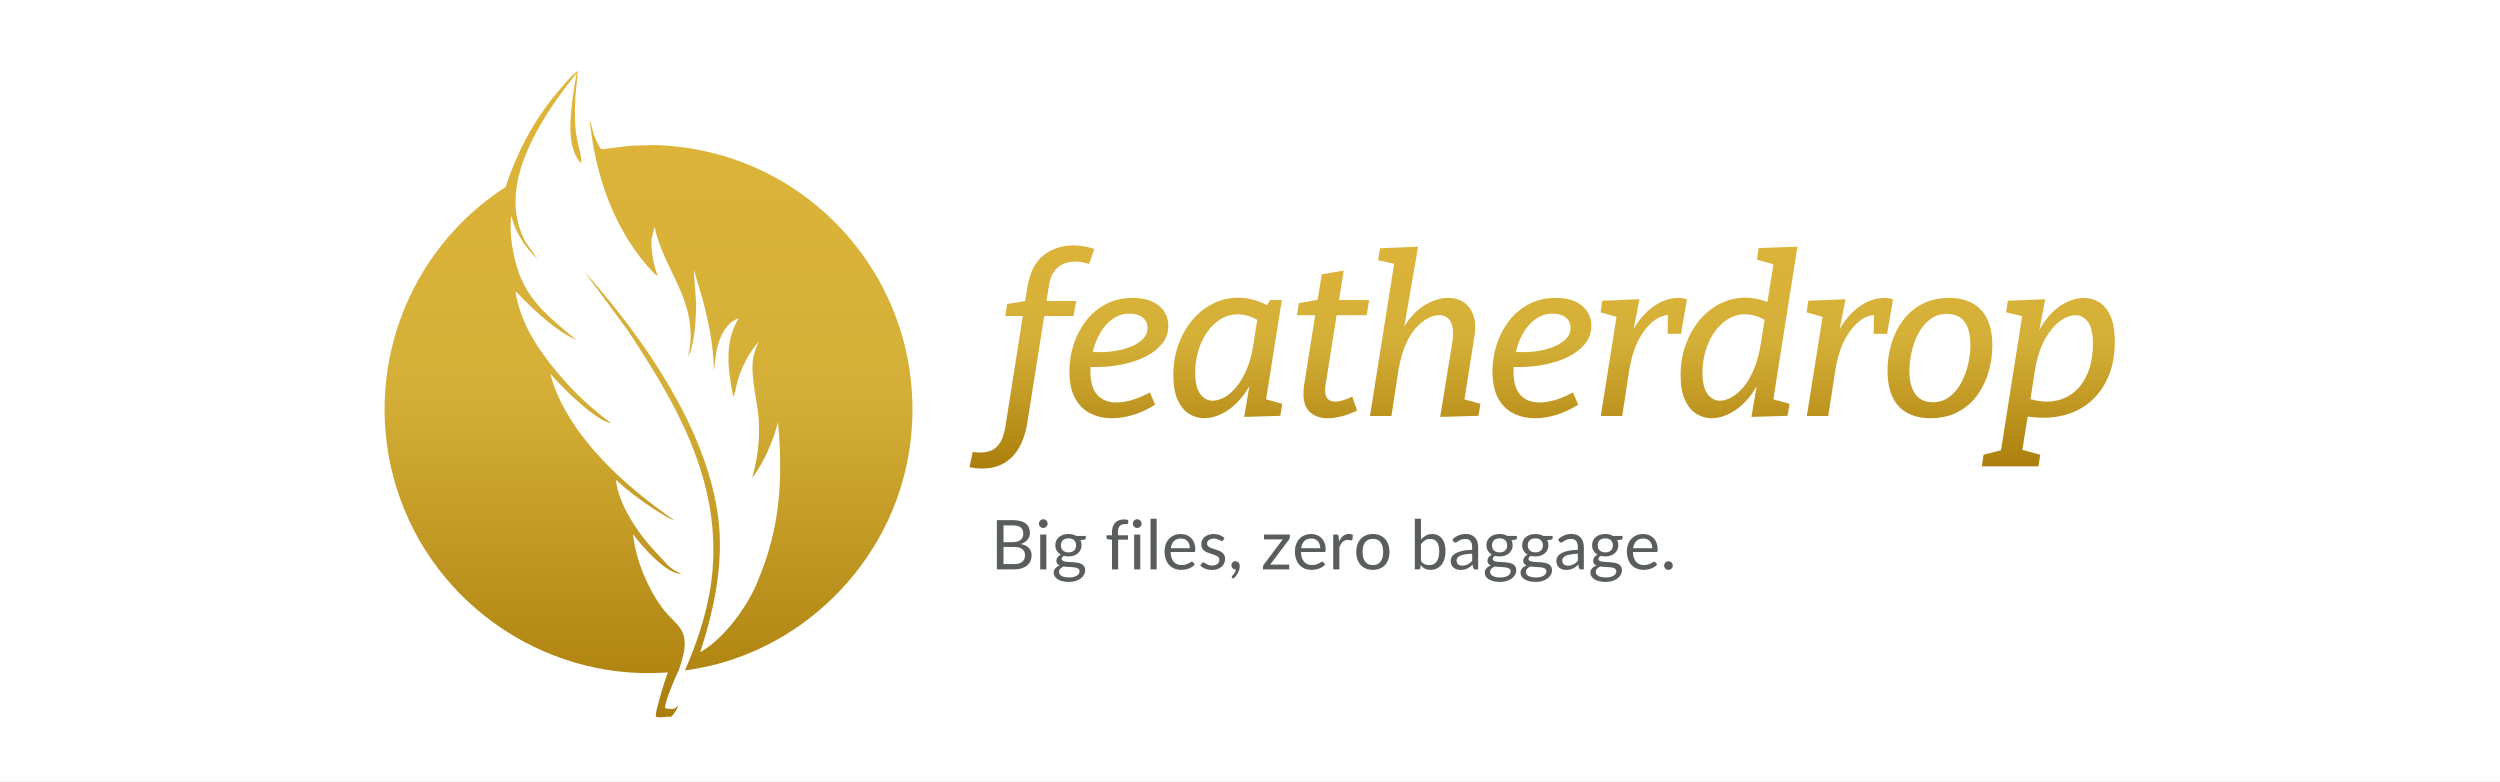
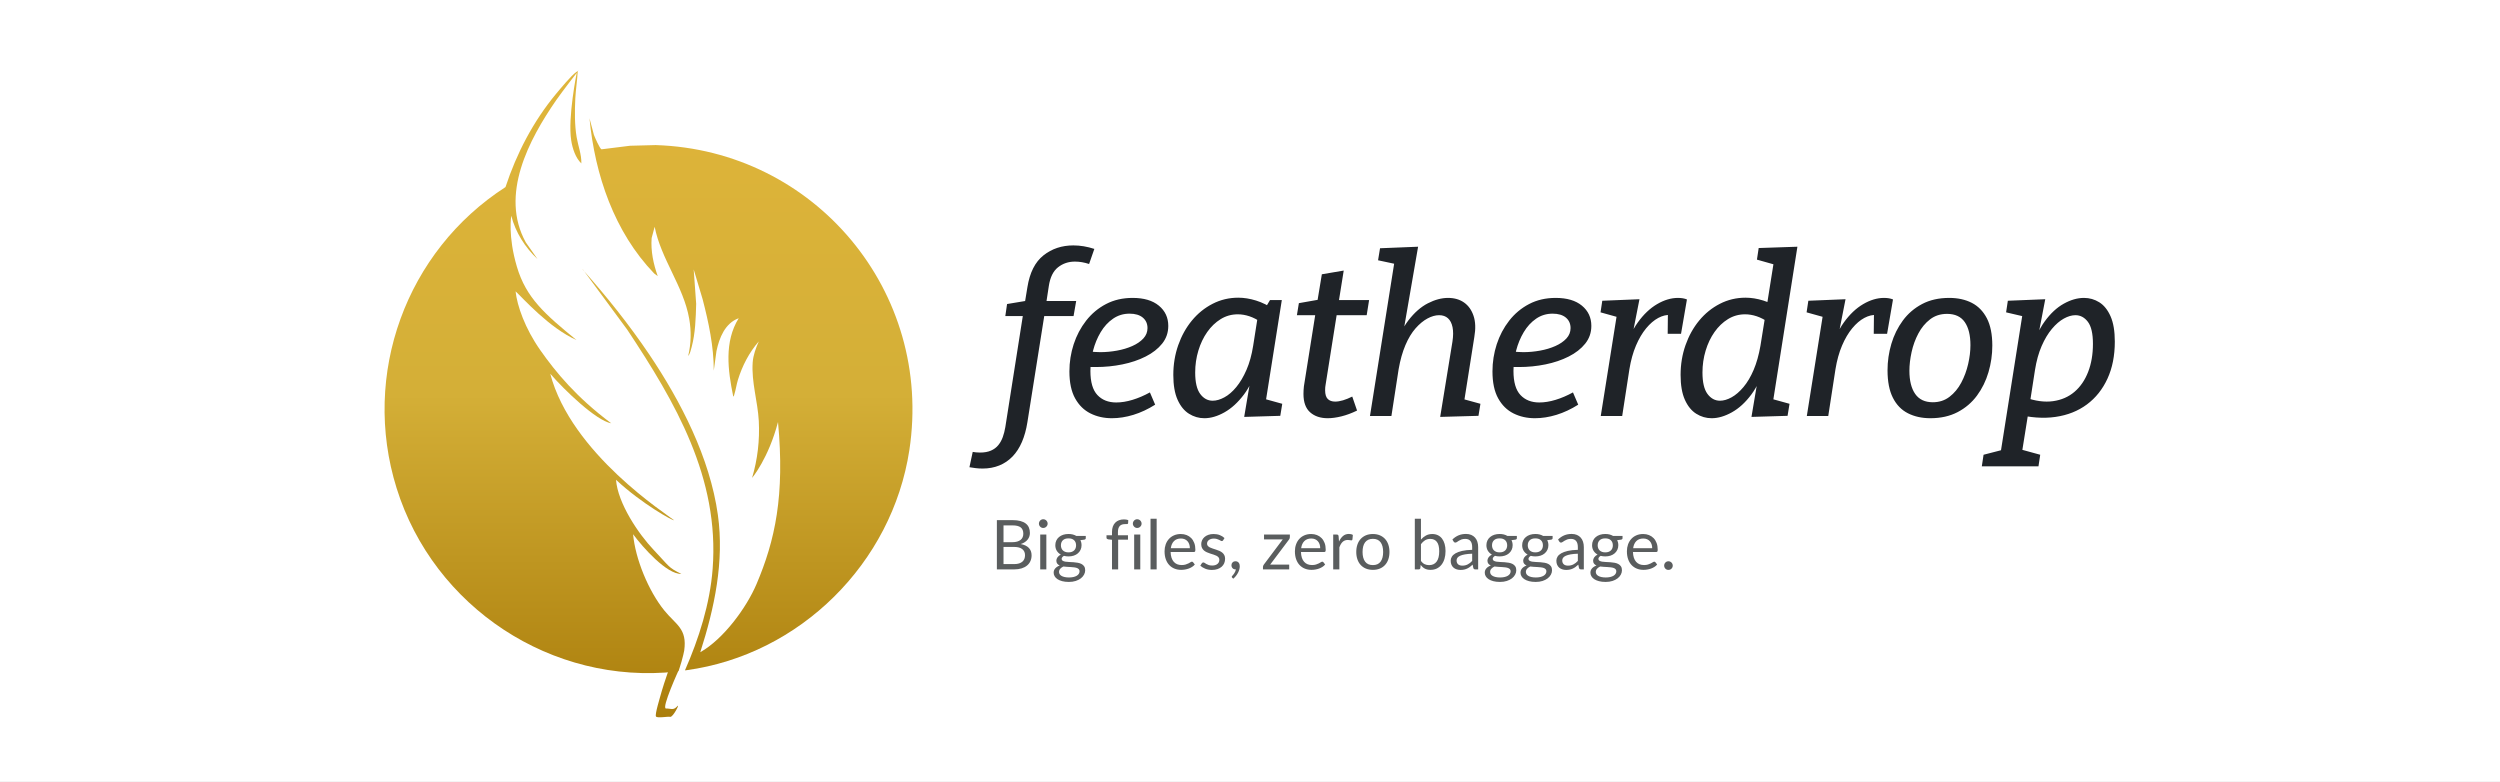
<svg xmlns="http://www.w3.org/2000/svg" viewBox="0 0 1600 500" width="1600" height="500" role="img" aria-label="featherdrop">
  <defs>
    <linearGradient id="fd-gold-name" x1="0" y1="135.36" x2="0" y2="303.37" gradientUnits="userSpaceOnUse">
      <stop offset="0" stop-color="#E0B53A" />
      <stop offset="0.5" stop-color="#D4AF37" />
      <stop offset="1" stop-color="#A97C0A" />
    </linearGradient>
  </defs>
  <rect width="1600" height="500" fill="#ffffff" />
  <g transform="translate(199.98,37.38) scale(0.43)">
    <defs>
      <linearGradient id="fd-gold" x1="500" y1="0" x2="500" y2="1000" gradientUnits="userSpaceOnUse">
        <stop offset="0" stop-color="#E0B53A" />
        <stop offset="0.5" stop-color="#D4AF37" />
        <stop offset="1" stop-color="#A97C0A" />
      </linearGradient>
    </defs>
    <g fill="url(#fd-gold)">
      <path d="M402.1,314.2c35.5,39.8,69.2,82,99.1,126.3,47.3,70.3,90.3,153.9,102.2,238.9,9.7,69.4-5.1,138.7-26.2,204.4,34.7-19.6,68.9-66.4,83.8-101.6,27.4-64.5,42.2-131.3,31.9-241-14.3,54.5-38.6,83.2-38.6,83.2,8.2-27.5,11.5-56,10-84.8-1.6-29.2-11.1-57.7-9.1-87.1.8-11,4.7-21.3,9.1-31.3-14.3,16.4-24.7,36.5-31.1,57.4-2.1,6.9-3.1,14.4-5.2,21.1s0,2.8-1.8,3.1c-7.9-38.6-13.6-80.9,8.2-116.1-20.3,7.3-29,29.3-33.1,48.9l-4,29.1c0-36.1-7.6-71.6-16.6-106.3l-13.3-44.3,3.7,51.2c-.6,21.5-1.2,43.3-6.7,64.2-1.1,4.1-2.5,10.4-5.2,13.4,4.4-18.4,4.8-36.9,1.5-55.5-8.4-48.2-42-88.8-51.4-136.8l-4.5,16.8c-1.4,19.5,2.6,38.4,9.1,56.7l-5.4-4.1c-59.3-61.7-88.1-146.6-96.2-230.9l6.6,24.7c1.2,3.4,8.7,20.6,11.3,21.5l42.5-5.3,38.1-1c236.9,7.5,413.4,218.3,377.6,453.9-25.6,168.5-162.8,304.6-331.8,327.7l-2.2.2c20.8-47.3,37.2-99,41.2-150.9,10.4-135.8-55.4-248-127.2-356.3l-66-89.5Z" />
      <path d="M545.9,908.6s-27.2,59.2-19.7,59c7.5-.2,10.6,3.5,17-3.6,4.1-4.2-6.7,16.8-10.7,16s-19.2,2.3-21.2-.5,5.6-27,8.5-37.6c2.9-10.6,14.4-43.2,14.4-43.2l11.7,10Z" />
      <path d="M400.2,156.3c-8.7-8.2-13.3-22.5-15.1-34.3-5.3-33.9,8.2-100.5,8.2-100.5,0,0-20.8,26.7-30.5,40.6-40.8,59-84.3,141.1-45.3,211.7l17.4,24.8c-18.5-17.3-32.7-39.7-39-64.4,0,0-5.3,29.8,8.4,76s41.6,70.5,88.7,109c-40.9-18.2-79.7-62.4-90.7-72.5,2.3,21.3,13.9,55,36.9,87.7,23,32.7,53.5,69.9,105.5,108.7-22.3-3.8-69.5-49.2-90.8-73.8,31.3,119.2,174.6,209.9,184.2,218-1,1.5-47.7-24.2-86.3-60.1,2.6,34.8,33.4,80.6,56.3,104.6s21,25.9,40.9,35.4c-21.5,1-57.4-39.5-71.8-59,3.3,36.6,22.8,84.2,46.4,113.4,17.4,21.5,34.3,26.8,29.7,59.7-.6,4.4-6.9,28.8-9.2,31l-2,.3c-185.8,20.5-361.6-95.6-416.9-273.1-52.8-169.3,14.2-352.7,162.1-448,16.5-50.1,41.2-97.6,74.9-138.3,6.3-7.6,22.9-27.6,30-32.6s2.5-1.6,2.6-1.4c-.7,13.4-2.9,27-3.6,40.5-.9,18.6-1.1,39.3,2,57.6,2.2,13,7.3,25.4,7,38.8Z" />
    </g>
  </g>
-   <path d="M628.84 299.87Q626.32 299.87 624.22 299.58Q622.12 299.31 620.44 299.02L622.54 289.22Q623.38 289.37 624.57 289.50Q625.76 289.64 627.16 289.64Q631.36 289.64 634.23 288.38Q637.10 287.13 638.92 284.88Q640.74 282.64 641.79 279.70Q642.84 276.76 643.40 273.40L654.88 200.46L656.14 202.28L643.40 202.28L644.52 194.58L657.96 192.34L655.72 194.86L657.54 183.80Q659.78 169.80 667.83 163.43Q675.88 157.06 686.94 157.06Q693.52 157.06 700.38 159.30L697.02 168.96Q692.40 167.42 687.92 167.42Q681.76 167.42 677.14 171.06Q672.52 174.70 671.26 182.96L669.44 194.86L667.90 192.63L688.76 192.63L687.08 202.28L666.78 202.28L668.60 200.46L657.54 270.19Q656.42 277.32 654.04 282.85Q651.66 288.38 648.02 292.16Q644.38 295.94 639.55 297.90Q634.72 299.87 628.84 299.87M711.58 267.66Q704.02 267.66 697.86 264.58Q691.70 261.50 688.06 254.92Q684.42 248.34 684.42 237.70Q684.42 228.74 687.15 220.34Q689.88 211.94 695.13 205.22Q700.38 198.50 707.87 194.58Q715.36 190.66 724.88 190.66Q735.66 190.66 741.68 195.63Q747.70 200.60 747.70 208.58Q747.70 215.02 743.78 219.92Q739.86 224.82 733.21 228.18Q726.56 231.54 718.30 233.22Q710.04 234.90 701.36 234.90Q700.10 234.90 698.84 234.90Q697.58 234.90 696.32 234.76L697.16 224.96Q698.84 225.10 700.59 225.24Q702.34 225.38 704.16 225.38Q709.48 225.38 714.87 224.40Q720.26 223.42 724.67 221.46Q729.08 219.50 731.74 216.63Q734.40 213.76 734.40 209.98Q734.40 205.78 731.39 203.26Q728.38 200.74 722.92 200.74Q717.04 200.74 712.35 203.96Q707.66 207.18 704.44 212.57Q701.22 217.96 699.54 224.47Q697.86 230.98 697.86 237.42Q697.86 248.06 702.34 252.82Q706.82 257.58 714.38 257.58Q719.28 257.58 724.81 255.90Q730.34 254.22 735.94 251.14L739.30 258.99Q732.44 263.32 725.37 265.50Q718.30 267.66 711.58 267.66M770.80 267.66Q765.48 267.66 760.93 264.79Q756.38 261.93 753.65 255.83Q750.92 249.74 750.92 239.94Q750.92 229.86 754.07 220.90Q757.22 211.94 762.82 205.15Q768.42 198.36 776.05 194.44Q783.68 190.52 792.50 190.52Q797.96 190.52 803.84 192.34Q809.72 194.16 815.74 198.22L809.72 197.24L812.80 192.06L820.36 192.06L809.16 262.76L804.40 253.94L820.64 258.43L819.38 266.13L796.28 266.82L800.76 240.22L804.82 233.36Q801.88 244.84 796.14 252.47Q790.40 260.10 783.68 263.88Q776.96 267.66 770.80 267.66M776.12 256.46Q779.62 256.46 783.61 254.29Q787.60 252.13 791.24 247.71Q794.88 243.30 797.75 236.72Q800.62 230.14 802.02 221.32L805.10 201.72L807.48 206.48Q803.42 203.68 799.64 202.42Q795.86 201.16 792.22 201.16Q786.20 201.16 781.23 204.24Q776.26 207.32 772.62 212.50Q768.98 217.68 766.95 224.40Q764.92 231.13 764.92 238.40Q764.92 247.78 768.14 252.13Q771.36 256.46 776.12 256.46M849.76 267.66Q842.76 267.66 838.49 263.88Q834.22 260.10 834.22 252.13Q834.22 250.86 834.29 249.67Q834.36 248.48 834.50 247.22L842.06 199.63L843.60 201.72L830.02 201.72L831.28 194.02L845.56 191.50L842.90 194.16L845.98 175.54L859.98 173.16L856.62 194.16L855.36 192.06L876.22 192.06L874.68 201.72L853.54 201.72L855.78 199.63L848.36 246.38Q848.22 246.94 848.15 247.85Q848.08 248.76 848.08 249.74Q848.08 253.66 849.76 255.34Q851.44 257.02 854.52 257.02Q856.76 257.02 859.56 256.19Q862.36 255.34 865.44 253.80L868.52 262.76Q863.34 265.28 858.51 266.47Q853.68 267.66 849.76 267.66M946.22 266.13L921.72 266.82L929.56 218.66Q930.40 213.20 929.63 209.42Q928.86 205.64 926.69 203.68Q924.52 201.72 921.02 201.72Q917.52 201.72 913.60 203.82Q909.68 205.92 905.97 210.12Q902.26 214.32 899.46 220.90Q896.66 227.48 895.12 236.30L890.50 266.26L876.78 266.26L892.60 166.58L894.42 169.24L881.96 166.58L883.22 158.88L907.58 157.90L897.22 217.82L892.18 224.96Q895.54 212.64 901.35 205.08Q907.16 197.52 913.88 194.09Q920.60 190.66 926.76 190.66Q932.78 190.66 936.98 193.60Q941.18 196.54 943.07 202.14Q944.96 207.74 943.56 215.72L936.84 258.28L931.10 253.94L947.48 258.43L946.22 266.13M982.34 267.66Q974.78 267.66 968.62 264.58Q962.46 261.50 958.82 254.92Q955.18 248.34 955.18 237.70Q955.18 228.74 957.91 220.34Q960.64 211.94 965.89 205.22Q971.14 198.50 978.63 194.58Q986.12 190.66 995.64 190.66Q1006.42 190.66 1012.44 195.63Q1018.46 200.60 1018.46 208.58Q1018.46 215.02 1014.54 219.92Q1010.62 224.82 1003.97 228.18Q997.32 231.54 989.06 233.22Q980.80 234.90 972.12 234.90Q970.86 234.90 969.60 234.90Q968.34 234.90 967.08 234.76L967.92 224.96Q969.60 225.10 971.35 225.24Q973.10 225.38 974.92 225.38Q980.24 225.38 985.63 224.40Q991.02 223.42 995.43 221.46Q999.84 219.50 1002.50 216.63Q1005.16 213.76 1005.16 209.98Q1005.16 205.78 1002.15 203.26Q999.14 200.74 993.68 200.74Q987.80 200.74 983.11 203.96Q978.42 207.18 975.20 212.57Q971.98 217.96 970.30 224.47Q968.62 230.98 968.62 237.42Q968.62 248.06 973.10 252.82Q977.58 257.58 985.14 257.58Q990.04 257.58 995.57 255.90Q1001.10 254.22 1006.70 251.14L1010.06 258.99Q1003.20 263.32 996.13 265.50Q989.06 267.66 982.34 267.66M1038.20 266.26L1024.48 266.26L1035.68 195.84L1040.44 204.38L1024.34 199.90L1025.46 192.48L1049.26 191.50L1044.08 217.82L1039.88 224.96Q1042.68 214.04 1048.21 206.34Q1053.74 198.64 1060.53 194.65Q1067.32 190.66 1073.90 190.66Q1077.26 190.66 1079.64 191.64L1075.86 213.62L1067.32 213.62L1067.46 200.04L1069.28 201.58Q1065.36 201.30 1061.30 203.47Q1057.24 205.64 1053.53 210.12Q1049.82 214.60 1047.02 221.18Q1044.22 227.76 1042.82 236.30L1038.20 266.26M1095.46 267.66Q1090.14 267.66 1085.59 264.79Q1081.04 261.93 1078.31 255.83Q1075.58 249.74 1075.58 239.94Q1075.58 229.86 1078.73 220.90Q1081.88 211.94 1087.48 205.15Q1093.08 198.36 1100.71 194.44Q1108.34 190.52 1117.16 190.52Q1122.62 190.52 1128.50 192.34Q1134.38 194.16 1140.40 198.22L1130.74 195.84L1136.06 162.38L1140.82 170.78L1124.44 166.16L1125.56 158.74L1150.34 157.90L1133.82 262.76L1129.06 253.94L1145.30 258.43L1144.04 266.13L1120.94 266.82L1125.42 240.22L1129.48 233.36Q1126.54 244.84 1120.87 252.47Q1115.20 260.10 1108.41 263.88Q1101.62 267.66 1095.46 267.66M1100.78 256.46Q1104.28 256.46 1108.20 254.29Q1112.12 252.13 1115.83 247.71Q1119.54 243.30 1122.34 236.72Q1125.14 230.14 1126.68 221.32L1129.76 202.14L1132.14 206.48Q1128.08 203.68 1124.30 202.42Q1120.52 201.16 1116.88 201.16Q1110.86 201.16 1105.89 204.24Q1100.92 207.32 1097.28 212.50Q1093.64 217.68 1091.61 224.40Q1089.58 231.13 1089.58 238.40Q1089.58 247.78 1092.80 252.13Q1096.02 256.46 1100.78 256.46M1170.08 266.26L1156.36 266.26L1167.56 195.84L1172.32 204.38L1156.22 199.90L1157.34 192.48L1181.14 191.50L1175.96 217.82L1171.76 224.96Q1174.56 214.04 1180.09 206.34Q1185.62 198.64 1192.41 194.65Q1199.20 190.66 1205.78 190.66Q1209.14 190.66 1211.52 191.64L1207.74 213.62L1199.20 213.62L1199.34 200.04L1201.16 201.58Q1197.24 201.30 1193.18 203.47Q1189.12 205.64 1185.41 210.12Q1181.70 214.60 1178.90 221.18Q1176.10 227.76 1174.70 236.30L1170.08 266.26M1235.46 267.66Q1227.34 267.66 1221.11 264.51Q1214.88 261.37 1211.45 254.57Q1208.02 247.78 1208.02 237Q1208.02 228.32 1210.47 220.06Q1212.92 211.80 1217.82 205.15Q1222.72 198.50 1230.14 194.58Q1237.56 190.66 1247.50 190.66Q1255.76 190.66 1261.92 193.81Q1268.08 196.96 1271.58 203.68Q1275.08 210.40 1275.08 221.18Q1275.08 229.86 1272.63 238.19Q1270.18 246.52 1265.28 253.17Q1260.38 259.82 1252.89 263.75Q1245.40 267.66 1235.46 267.66M1237 257.44Q1243.16 257.44 1247.71 253.94Q1252.26 250.44 1255.20 244.91Q1258.14 239.38 1259.61 233.01Q1261.08 226.64 1261.08 220.90Q1261.08 211.38 1257.44 206.13Q1253.80 200.88 1246.10 200.88Q1239.80 200.88 1235.25 204.38Q1230.70 207.88 1227.76 213.41Q1224.82 218.94 1223.42 225.31Q1222.02 231.68 1222.02 237.28Q1222.02 246.80 1225.73 252.13Q1229.44 257.44 1237 257.44M1304.62 298.46L1268.36 298.46L1269.48 291.04L1286.84 286.56L1279.70 294.13L1294.54 200.18L1296.50 202.84L1283.90 199.90L1285.02 192.48L1308.96 191.50L1303.78 218.52L1300.14 224.82Q1303.08 213.34 1308.61 205.71Q1314.14 198.08 1320.79 194.38Q1327.44 190.66 1333.74 190.66Q1339.06 190.66 1343.54 193.46Q1348.02 196.26 1350.75 202.42Q1353.48 208.58 1353.48 218.66Q1353.48 232.10 1348.79 242.32Q1344.10 252.54 1335.63 258.84Q1327.16 265.14 1315.54 266.82Q1303.92 268.50 1290.06 265L1298.18 263.75L1293.28 294.40L1288.38 286.28L1305.74 291.04L1304.62 298.46M1302.38 236.86L1299.02 258.56L1296.08 254.36Q1305.88 257.87 1313.93 256.75Q1321.98 255.63 1327.65 250.79Q1333.32 245.96 1336.40 238.05Q1339.48 230.14 1339.48 220.06Q1339.48 210.26 1336.26 205.99Q1333.04 201.72 1328.28 201.72Q1324.78 201.72 1320.86 203.89Q1316.94 206.06 1313.23 210.47Q1309.52 214.88 1306.65 221.46Q1303.78 228.04 1302.38 236.86" fill="url(#fd-gold-name)" />
+   <path d="M628.84 299.87Q626.32 299.87 624.22 299.58Q622.12 299.31 620.44 299.02L622.54 289.22Q623.38 289.37 624.57 289.50Q625.76 289.64 627.16 289.64Q631.36 289.64 634.23 288.38Q637.10 287.13 638.92 284.88Q640.74 282.64 641.79 279.70Q642.84 276.76 643.40 273.40L654.88 200.46L656.14 202.28L643.40 202.28L644.52 194.58L657.96 192.34L655.72 194.86L657.54 183.80Q659.78 169.80 667.83 163.43Q675.88 157.06 686.94 157.06Q693.52 157.06 700.38 159.30L697.02 168.96Q692.40 167.42 687.92 167.42Q681.76 167.42 677.14 171.06Q672.52 174.70 671.26 182.96L669.44 194.86L667.90 192.63L688.76 192.63L687.08 202.28L666.78 202.28L668.60 200.46L657.54 270.19Q656.42 277.32 654.04 282.85Q651.66 288.38 648.02 292.16Q644.38 295.94 639.55 297.90Q634.72 299.87 628.84 299.87M711.58 267.66Q704.02 267.66 697.86 264.58Q691.70 261.50 688.06 254.92Q684.42 248.34 684.42 237.70Q684.42 228.74 687.15 220.34Q689.88 211.94 695.13 205.22Q700.38 198.50 707.87 194.58Q715.36 190.66 724.88 190.66Q735.66 190.66 741.68 195.63Q747.70 200.60 747.70 208.58Q747.70 215.02 743.78 219.92Q739.86 224.82 733.21 228.18Q726.56 231.54 718.30 233.22Q710.04 234.90 701.36 234.90Q700.10 234.90 698.84 234.90Q697.58 234.90 696.32 234.76L697.16 224.96Q698.84 225.10 700.59 225.24Q702.34 225.38 704.16 225.38Q709.48 225.38 714.87 224.40Q720.26 223.42 724.67 221.46Q729.08 219.50 731.74 216.63Q734.40 213.76 734.40 209.98Q734.40 205.78 731.39 203.26Q728.38 200.74 722.92 200.74Q717.04 200.74 712.35 203.96Q707.66 207.18 704.44 212.57Q701.22 217.96 699.54 224.47Q697.86 230.98 697.86 237.42Q697.86 248.06 702.34 252.82Q706.82 257.58 714.38 257.58Q719.28 257.58 724.81 255.90Q730.34 254.22 735.94 251.14L739.30 258.99Q732.44 263.32 725.37 265.50Q718.30 267.66 711.58 267.66M770.80 267.66Q765.48 267.66 760.93 264.79Q756.38 261.93 753.65 255.83Q750.92 249.74 750.92 239.94Q750.92 229.86 754.07 220.90Q757.22 211.94 762.82 205.15Q768.42 198.36 776.05 194.44Q783.68 190.52 792.50 190.52Q797.96 190.52 803.84 192.34Q809.72 194.16 815.74 198.22L809.72 197.24L812.80 192.06L820.36 192.06L809.16 262.76L804.40 253.94L820.64 258.43L819.38 266.13L796.28 266.82L800.76 240.22L804.82 233.36Q801.88 244.84 796.14 252.47Q790.40 260.10 783.68 263.88Q776.96 267.66 770.80 267.66M776.12 256.46Q779.62 256.46 783.61 254.29Q787.60 252.13 791.24 247.71Q794.88 243.30 797.75 236.72Q800.62 230.14 802.02 221.32L805.10 201.72L807.48 206.48Q803.42 203.68 799.64 202.42Q795.86 201.16 792.22 201.16Q786.20 201.16 781.23 204.24Q776.26 207.32 772.62 212.50Q768.98 217.68 766.95 224.40Q764.92 231.13 764.92 238.40Q764.92 247.78 768.14 252.13Q771.36 256.46 776.12 256.46M849.76 267.66Q842.76 267.66 838.49 263.88Q834.22 260.10 834.22 252.13Q834.22 250.86 834.29 249.67Q834.36 248.48 834.50 247.22L842.06 199.63L843.60 201.72L830.02 201.72L831.28 194.02L845.56 191.50L842.90 194.16L845.98 175.54L859.98 173.16L856.62 194.16L855.36 192.06L876.22 192.06L874.68 201.72L853.54 201.72L855.78 199.63L848.36 246.38Q848.22 246.94 848.15 247.85Q848.08 248.76 848.08 249.74Q848.08 253.66 849.76 255.34Q851.44 257.02 854.52 257.02Q856.76 257.02 859.56 256.19Q862.36 255.34 865.44 253.80L868.52 262.76Q863.34 265.28 858.51 266.47Q853.68 267.66 849.76 267.66M946.22 266.13L921.72 266.82L929.56 218.66Q930.40 213.20 929.63 209.42Q928.86 205.64 926.69 203.68Q924.52 201.72 921.02 201.72Q917.52 201.72 913.60 203.82Q909.68 205.92 905.97 210.12Q902.26 214.32 899.46 220.90Q896.66 227.48 895.12 236.30L890.50 266.26L876.78 266.26L892.60 166.58L894.42 169.24L881.96 166.58L883.22 158.88L907.58 157.90L897.22 217.82L892.18 224.96Q895.54 212.64 901.35 205.08Q907.16 197.52 913.88 194.09Q920.60 190.66 926.76 190.66Q932.78 190.66 936.98 193.60Q941.18 196.54 943.07 202.14Q944.96 207.74 943.56 215.72L936.84 258.28L931.10 253.94L947.48 258.43L946.22 266.13M982.34 267.66Q974.78 267.66 968.62 264.58Q962.46 261.50 958.82 254.92Q955.18 248.34 955.18 237.70Q955.18 228.74 957.91 220.34Q960.64 211.94 965.89 205.22Q971.14 198.50 978.63 194.58Q986.12 190.66 995.64 190.66Q1006.42 190.66 1012.44 195.63Q1018.46 200.60 1018.46 208.58Q1018.46 215.02 1014.54 219.92Q1010.62 224.82 1003.97 228.18Q997.32 231.54 989.06 233.22Q980.80 234.90 972.12 234.90Q970.86 234.90 969.60 234.90Q968.34 234.90 967.08 234.76L967.92 224.96Q969.60 225.10 971.35 225.24Q973.10 225.38 974.92 225.38Q980.24 225.38 985.63 224.40Q991.02 223.42 995.43 221.46Q999.84 219.50 1002.50 216.63Q1005.16 213.76 1005.16 209.98Q1005.16 205.78 1002.15 203.26Q999.14 200.74 993.68 200.74Q987.80 200.74 983.11 203.96Q978.42 207.18 975.20 212.57Q971.98 217.96 970.30 224.47Q968.62 230.98 968.62 237.42Q968.62 248.06 973.10 252.82Q977.58 257.58 985.14 257.58Q990.04 257.58 995.57 255.90Q1001.10 254.22 1006.70 251.14L1010.06 258.99Q1003.20 263.32 996.13 265.50Q989.06 267.66 982.34 267.66M1038.20 266.26L1024.48 266.26L1035.68 195.84L1040.44 204.38L1024.34 199.90L1025.46 192.48L1049.26 191.50L1044.08 217.82L1039.88 224.96Q1042.68 214.04 1048.21 206.34Q1053.74 198.64 1060.53 194.65Q1067.32 190.66 1073.90 190.66Q1077.26 190.66 1079.64 191.64L1075.86 213.62L1067.32 213.62L1067.46 200.04L1069.28 201.58Q1065.36 201.30 1061.30 203.47Q1057.24 205.64 1053.53 210.12Q1049.82 214.60 1047.02 221.18Q1044.22 227.76 1042.82 236.30L1038.20 266.26M1095.46 267.66Q1090.14 267.66 1085.59 264.79Q1081.04 261.93 1078.31 255.83Q1075.58 249.74 1075.58 239.94Q1075.58 229.86 1078.73 220.90Q1081.88 211.94 1087.48 205.15Q1093.08 198.36 1100.71 194.44Q1108.34 190.52 1117.16 190.52Q1122.62 190.52 1128.50 192.34Q1134.38 194.16 1140.40 198.22L1130.74 195.84L1136.06 162.38L1140.82 170.78L1124.44 166.16L1125.56 158.74L1150.34 157.90L1133.82 262.76L1129.06 253.94L1145.30 258.43L1144.04 266.13L1120.94 266.82L1125.42 240.22L1129.48 233.36Q1126.54 244.84 1120.87 252.47Q1115.20 260.10 1108.41 263.88Q1101.62 267.66 1095.46 267.66M1100.78 256.46Q1104.28 256.46 1108.20 254.29Q1112.12 252.13 1115.83 247.71Q1119.54 243.30 1122.34 236.72Q1125.14 230.14 1126.68 221.32L1129.76 202.14L1132.14 206.48Q1128.08 203.68 1124.30 202.42Q1120.52 201.16 1116.88 201.16Q1110.86 201.16 1105.89 204.24Q1100.92 207.32 1097.28 212.50Q1093.64 217.68 1091.61 224.40Q1089.58 231.13 1089.58 238.40Q1089.58 247.78 1092.80 252.13Q1096.02 256.46 1100.78 256.46M1170.08 266.26L1156.36 266.26L1167.56 195.84L1172.32 204.38L1156.22 199.90L1157.34 192.48L1181.14 191.50L1175.96 217.82L1171.76 224.96Q1174.56 214.04 1180.09 206.34Q1185.62 198.64 1192.41 194.65Q1199.20 190.66 1205.78 190.66Q1209.14 190.66 1211.52 191.64L1207.74 213.62L1199.20 213.62L1199.34 200.04L1201.16 201.58Q1197.24 201.30 1193.18 203.47Q1189.12 205.64 1185.41 210.12Q1181.70 214.60 1178.90 221.18Q1176.10 227.76 1174.70 236.30L1170.08 266.26M1235.46 267.66Q1227.34 267.66 1221.11 264.51Q1214.88 261.37 1211.45 254.57Q1208.02 247.78 1208.02 237Q1208.02 228.32 1210.47 220.06Q1212.92 211.80 1217.82 205.15Q1222.72 198.50 1230.14 194.58Q1237.56 190.66 1247.50 190.66Q1255.76 190.66 1261.92 193.81Q1268.08 196.96 1271.58 203.68Q1275.08 210.40 1275.08 221.18Q1275.08 229.86 1272.63 238.19Q1270.18 246.52 1265.28 253.17Q1260.38 259.82 1252.89 263.75Q1245.40 267.66 1235.46 267.66M1237 257.44Q1243.16 257.44 1247.71 253.94Q1252.26 250.44 1255.20 244.91Q1258.14 239.38 1259.61 233.01Q1261.08 226.64 1261.08 220.90Q1261.08 211.38 1257.44 206.13Q1253.80 200.88 1246.10 200.88Q1239.80 200.88 1235.25 204.38Q1230.70 207.88 1227.76 213.41Q1224.82 218.94 1223.42 225.31Q1222.02 231.68 1222.02 237.28Q1222.02 246.80 1225.73 252.13Q1229.44 257.44 1237 257.44M1304.62 298.46L1268.36 298.46L1269.48 291.04L1286.84 286.56L1279.70 294.13L1294.54 200.18L1296.50 202.84L1283.90 199.90L1285.02 192.48L1308.96 191.50L1303.78 218.52L1300.14 224.82Q1303.08 213.34 1308.61 205.71Q1314.14 198.08 1320.79 194.38Q1327.44 190.66 1333.74 190.66Q1339.06 190.66 1343.54 193.46Q1348.02 196.26 1350.75 202.42Q1353.48 208.58 1353.48 218.66Q1353.48 232.10 1348.79 242.32Q1344.10 252.54 1335.63 258.84Q1327.16 265.14 1315.54 266.82Q1303.92 268.50 1290.06 265L1298.18 263.75L1293.28 294.40L1288.38 286.28L1305.74 291.04L1304.62 298.46M1302.38 236.86L1299.02 258.56L1296.08 254.36Q1305.88 257.87 1313.93 256.75Q1321.98 255.63 1327.65 250.79Q1333.32 245.96 1336.40 238.05Q1339.48 230.14 1339.48 220.06Q1339.48 210.26 1336.26 205.99Q1333.04 201.72 1328.28 201.72Q1324.78 201.72 1320.86 203.89Q1316.94 206.06 1313.23 210.47Q1309.52 214.88 1306.65 221.46Q1303.78 228.04 1302.38 236.86" fill="#1f2328" />
  <path d="M642.25 361.02L649.07 361.02Q650.89 361.02 652.21 360.60Q653.53 360.18 654.38 359.42Q655.23 358.66 655.62 357.62Q656.02 356.57 656.02 355.32Q656.02 352.88 654.28 351.46Q652.54 350.04 649.07 350.04L642.25 350.04L642.25 361.02M648.05 336.25L642.25 336.25L642.25 347L647.88 347Q649.68 347 651.01 346.61Q652.34 346.21 653.21 345.51Q654.08 344.80 654.50 343.80Q654.92 342.80 654.92 341.61Q654.92 338.82 653.25 337.53Q651.57 336.25 648.05 336.25M638 332.88L648.05 332.88Q650.96 332.88 653.06 333.45Q655.16 334.02 656.51 335.08Q657.87 336.14 658.50 337.67Q659.14 339.19 659.14 341.11Q659.14 342.27 658.78 343.34Q658.42 344.41 657.69 345.33Q656.96 346.26 655.85 346.99Q654.74 347.73 653.25 348.19Q656.72 348.85 658.47 350.67Q660.22 352.48 660.22 355.43Q660.22 357.43 659.48 359.08Q658.75 360.73 657.33 361.92Q655.91 363.11 653.84 363.76Q651.77 364.41 649.13 364.41L638 364.41L638 332.88M665.74 342.12L669.66 342.12L669.66 364.41L665.74 364.41L665.74 342.12M670.49 335.12Q670.49 335.70 670.26 336.19Q670.03 336.69 669.65 337.07Q669.26 337.46 668.75 337.68Q668.23 337.90 667.66 337.90Q667.08 337.90 666.59 337.68Q666.09 337.46 665.72 337.07Q665.35 336.69 665.13 336.19Q664.91 335.70 664.91 335.12Q664.91 334.55 665.13 334.04Q665.35 333.52 665.72 333.13Q666.09 332.75 666.59 332.53Q667.08 332.31 667.66 332.31Q668.23 332.31 668.75 332.53Q669.26 332.75 669.65 333.13Q670.03 333.52 670.26 334.04Q670.49 334.55 670.49 335.12M683.85 353.52Q685.04 353.52 685.94 353.19Q686.84 352.86 687.46 352.26Q688.07 351.67 688.38 350.84Q688.69 350.02 688.69 349.03Q688.69 346.98 687.45 345.77Q686.20 344.56 683.85 344.56Q681.47 344.56 680.23 345.77Q678.99 346.98 678.99 349.03Q678.99 350.02 679.31 350.84Q679.62 351.67 680.24 352.26Q680.86 352.86 681.76 353.19Q682.66 353.52 683.85 353.52M690.91 365.62Q690.91 364.80 690.45 364.30Q689.99 363.79 689.21 363.50Q688.42 363.22 687.39 363.10Q686.36 362.98 685.20 362.91Q684.05 362.84 682.86 362.78Q681.67 362.71 680.57 362.56Q679.34 363.13 678.56 364Q677.78 364.87 677.78 366.03Q677.78 366.78 678.16 367.43Q678.55 368.08 679.34 368.55Q680.13 369.03 681.33 369.30Q682.53 369.58 684.16 369.58Q685.74 369.58 686.99 369.29Q688.25 369 689.12 368.48Q689.99 367.95 690.45 367.22Q690.91 366.50 690.91 365.62M688.84 343L694.89 343L694.89 344.45Q694.89 345.18 693.97 345.38L691.44 345.71Q692.19 347.16 692.19 348.92Q692.19 350.55 691.56 351.88Q690.93 353.21 689.83 354.15Q688.73 355.10 687.19 355.61Q685.65 356.11 683.85 356.11Q682.29 356.11 680.90 355.74Q680.20 356.18 679.82 356.67Q679.45 357.17 679.45 357.67Q679.45 358.47 680.10 358.87Q680.75 359.28 681.80 359.46Q682.86 359.63 684.21 359.68Q685.56 359.72 686.98 359.82Q688.40 359.92 689.75 360.16Q691.11 360.40 692.16 360.95Q693.22 361.50 693.87 362.47Q694.52 363.44 694.52 364.98Q694.52 366.41 693.80 367.75Q693.09 369.09 691.75 370.14Q690.40 371.18 688.46 371.81Q686.51 372.44 684.07 372.44Q681.63 372.44 679.80 371.95Q677.97 371.47 676.76 370.65Q675.55 369.84 674.95 368.77Q674.34 367.71 674.34 366.54Q674.34 364.89 675.38 363.75Q676.41 362.60 678.22 361.92Q677.23 361.48 676.64 360.74Q676.06 360.01 676.06 358.75Q676.06 358.27 676.24 357.75Q676.41 357.23 676.77 356.72Q677.14 356.20 677.67 355.74Q678.19 355.28 678.90 354.92Q677.25 354 676.32 352.47Q675.40 350.94 675.40 348.92Q675.40 347.29 676.03 345.96Q676.65 344.63 677.78 343.69Q678.90 342.76 680.45 342.25Q682 341.75 683.85 341.75Q685.30 341.75 686.55 342.06Q687.81 342.38 688.84 343M715.62 364.41L711.68 364.41L711.68 345.46L709.21 345.18Q708.75 345.07 708.46 344.84Q708.16 344.61 708.16 344.17L708.16 342.56L711.68 342.56L711.68 340.40Q711.68 338.49 712.22 337Q712.76 335.52 713.76 334.50Q714.76 333.47 716.17 332.95Q717.57 332.42 719.33 332.42Q720.83 332.42 722.08 332.86L722 334.82Q721.95 335.34 721.41 335.39Q720.87 335.43 719.97 335.43Q718.96 335.43 718.13 335.70Q717.31 335.96 716.72 336.55Q716.12 337.15 715.80 338.12Q715.48 339.08 715.48 340.51L715.48 342.56L721.91 342.56L721.91 345.40L715.62 345.40L715.62 364.41M725.87 342.12L729.78 342.12L729.78 364.41L725.87 364.41L725.87 342.12M730.62 335.12Q730.62 335.70 730.39 336.19Q730.16 336.69 729.77 337.07Q729.39 337.46 728.87 337.68Q728.35 337.90 727.78 337.90Q727.21 337.90 726.72 337.68Q726.22 337.46 725.85 337.07Q725.47 336.69 725.25 336.19Q725.03 335.70 725.03 335.12Q725.03 334.55 725.25 334.04Q725.47 333.52 725.85 333.13Q726.22 332.75 726.72 332.53Q727.21 332.31 727.78 332.31Q728.35 332.31 728.87 332.53Q729.39 332.75 729.77 333.13Q730.16 333.52 730.39 334.04Q730.62 334.55 730.62 335.12M736.34 332L740.26 332L740.26 364.41L736.34 364.41L736.34 332M749.32 350.83L761.51 350.83Q761.51 349.47 761.12 348.34Q760.74 347.20 760 346.38Q759.26 345.55 758.21 345.10Q757.15 344.65 755.81 344.65Q752.99 344.65 751.36 346.29Q749.72 347.93 749.32 350.83M763.58 359.85L764.68 361.28Q763.95 362.16 762.94 362.81Q761.93 363.46 760.77 363.88Q759.62 364.30 758.38 364.50Q757.15 364.71 755.94 364.71Q753.63 364.71 751.69 363.93Q749.74 363.15 748.32 361.64Q746.90 360.14 746.11 357.92Q745.32 355.69 745.32 352.81Q745.32 350.48 746.03 348.46Q746.75 346.43 748.09 344.95Q749.43 343.46 751.37 342.62Q753.30 341.77 755.72 341.77Q757.72 341.77 759.43 342.44Q761.13 343.11 762.38 344.38Q763.62 345.64 764.32 347.50Q765.03 349.36 765.03 351.73Q765.03 352.66 764.83 352.97Q764.63 353.27 764.08 353.27L749.19 353.27Q749.25 355.39 749.77 356.95Q750.29 358.51 751.21 359.56Q752.14 360.60 753.41 361.12Q754.69 361.63 756.27 361.63Q757.75 361.63 758.81 361.29Q759.88 360.95 760.65 360.56Q761.42 360.16 761.94 359.82Q762.45 359.48 762.83 359.48Q763.31 359.48 763.58 359.85M783.68 344.36L782.80 345.79Q782.54 346.28 781.99 346.28Q781.66 346.28 781.24 346.04Q780.82 345.79 780.22 345.50Q779.61 345.20 778.78 344.95Q777.94 344.69 776.80 344.69Q775.81 344.69 775.02 344.95Q774.22 345.20 773.66 345.64Q773.10 346.08 772.80 346.66Q772.51 347.25 772.51 347.93Q772.51 348.79 773 349.36Q773.50 349.93 774.31 350.35Q775.13 350.77 776.16 351.08Q777.19 351.40 778.28 351.77Q779.37 352.13 780.41 352.57Q781.44 353.01 782.25 353.67Q783.07 354.33 783.56 355.29Q784.06 356.24 784.06 357.59Q784.06 359.13 783.51 360.44Q782.96 361.74 781.88 362.70Q780.80 363.66 779.24 364.21Q777.68 364.76 775.63 364.76Q773.30 364.76 771.41 364Q769.52 363.24 768.20 362.05L769.12 360.56Q769.30 360.27 769.54 360.12Q769.78 359.96 770.15 359.96Q770.55 359.96 770.99 360.27Q771.43 360.58 772.06 360.95Q772.68 361.33 773.59 361.63Q774.49 361.94 775.83 361.94Q776.97 361.94 777.83 361.64Q778.69 361.35 779.26 360.84Q779.83 360.34 780.11 359.68Q780.38 359.02 780.38 358.27Q780.38 357.34 779.89 356.74Q779.39 356.13 778.58 355.70Q777.77 355.28 776.72 354.96Q775.68 354.64 774.59 354.29Q773.50 353.93 772.45 353.48Q771.41 353.03 770.59 352.35Q769.78 351.67 769.28 350.67Q768.79 349.67 768.79 348.24Q768.79 346.96 769.32 345.78Q769.85 344.61 770.86 343.72Q771.87 342.82 773.34 342.30Q774.82 341.77 776.71 341.77Q778.91 341.77 780.66 342.46Q782.41 343.15 783.68 344.36M789.29 370.37L788.63 369.73Q788.46 369.58 788.39 369.44Q788.33 369.31 788.33 369.11Q788.33 368.96 788.42 368.81Q788.52 368.65 788.66 368.52Q788.88 368.28 789.22 367.88Q789.56 367.49 789.91 366.95Q790.26 366.41 790.56 365.76Q790.86 365.11 790.99 364.38Q790.92 364.41 790.85 364.41Q790.77 364.41 790.70 364.41Q789.56 364.41 788.84 363.65Q788.13 362.89 788.13 361.70Q788.13 360.67 788.84 359.94Q789.56 359.21 790.75 359.21Q791.41 359.21 791.91 359.46Q792.42 359.70 792.76 360.13Q793.10 360.56 793.28 361.12Q793.45 361.68 793.45 362.34Q793.45 363.33 793.18 364.39Q792.90 365.46 792.36 366.51Q791.82 367.55 791.05 368.54Q790.28 369.53 789.29 370.37M825.51 342.12L825.51 343.79Q825.51 344.21 825.36 344.61Q825.22 345 824.98 345.29L812.90 361.35L825.09 361.35L825.09 364.41L808.30 364.41L808.30 362.78Q808.30 362.49 808.43 362.11Q808.57 361.72 808.83 361.37L820.97 345.20L808.98 345.20L808.98 342.12L825.51 342.12M832.74 350.83L844.93 350.83Q844.93 349.47 844.55 348.34Q844.16 347.20 843.42 346.38Q842.69 345.55 841.63 345.10Q840.58 344.65 839.23 344.65Q836.42 344.65 834.78 346.29Q833.14 347.93 832.74 350.83M847 359.85L848.10 361.28Q847.37 362.16 846.36 362.81Q845.35 363.46 844.19 363.88Q843.04 364.30 841.81 364.50Q840.58 364.71 839.37 364.71Q837.06 364.71 835.11 363.93Q833.16 363.15 831.74 361.64Q830.32 360.14 829.53 357.92Q828.74 355.69 828.74 352.81Q828.74 350.48 829.46 348.46Q830.17 346.43 831.51 344.95Q832.85 343.46 834.79 342.62Q836.73 341.77 839.15 341.77Q841.15 341.77 842.85 342.44Q844.56 343.11 845.80 344.38Q847.04 345.64 847.75 347.50Q848.45 349.36 848.45 351.73Q848.45 352.66 848.25 352.97Q848.06 353.27 847.51 353.27L832.61 353.27Q832.68 355.39 833.19 356.95Q833.71 358.51 834.64 359.56Q835.56 360.60 836.84 361.12Q838.11 361.63 839.70 361.63Q841.17 361.63 842.24 361.29Q843.30 360.95 844.07 360.56Q844.84 360.16 845.36 359.82Q845.88 359.48 846.25 359.48Q846.74 359.48 847 359.85M856.70 343.20L856.97 346.59Q858.02 344.30 859.56 343.01Q861.10 341.72 863.32 341.72Q864.03 341.72 864.68 341.88Q865.33 342.03 865.83 342.36L865.55 345.29Q865.41 345.84 864.89 345.84Q864.58 345.84 863.98 345.71Q863.39 345.57 862.64 345.57Q861.59 345.57 860.76 345.88Q859.94 346.19 859.29 346.80Q858.64 347.40 858.12 348.29Q857.60 349.18 857.19 350.33L857.19 364.41L853.25 364.41L853.25 342.12L855.49 342.12Q856.13 342.12 856.37 342.36Q856.61 342.60 856.70 343.20M878.66 341.77Q881.10 341.77 883.06 342.58Q885.02 343.40 886.40 344.89Q887.79 346.39 888.52 348.51Q889.26 350.63 889.26 353.25Q889.26 355.89 888.52 358Q887.79 360.12 886.40 361.61Q885.02 363.11 883.06 363.91Q881.10 364.71 878.66 364.71Q876.19 364.71 874.22 363.91Q872.26 363.11 870.87 361.61Q869.48 360.12 868.75 358Q868.01 355.89 868.01 353.25Q868.01 350.63 868.75 348.51Q869.48 346.39 870.87 344.89Q872.26 343.40 874.22 342.58Q876.19 341.77 878.66 341.77M878.66 361.66Q881.96 361.66 883.59 359.44Q885.21 357.23 885.21 353.27Q885.21 349.29 883.59 347.07Q881.96 344.85 878.66 344.85Q876.99 344.85 875.74 345.42Q874.50 345.99 873.67 347.07Q872.85 348.15 872.44 349.72Q872.04 351.29 872.04 353.27Q872.04 357.23 873.67 359.44Q875.31 361.66 878.66 361.66M909.41 348.26L909.41 359.04Q910.49 360.49 911.78 361.08Q913.07 361.68 914.61 361.68Q917.75 361.68 919.42 359.46Q921.10 357.23 921.10 352.83Q921.10 348.74 919.61 346.82Q918.13 344.89 915.38 344.89Q913.46 344.89 912.04 345.77Q910.62 346.65 909.41 348.26M909.41 332L909.41 345.33Q910.82 343.70 912.59 342.74Q914.36 341.77 916.67 341.77Q918.63 341.77 920.20 342.52Q921.78 343.26 922.88 344.68Q923.98 346.10 924.56 348.13Q925.14 350.15 925.14 352.68Q925.14 355.39 924.48 357.61Q923.82 359.83 922.58 361.40Q921.34 362.98 919.56 363.85Q917.77 364.71 915.55 364.71Q913.35 364.71 911.84 363.89Q910.34 363.06 909.22 361.55L909.02 363.57Q908.84 364.41 908.01 364.41L905.48 364.41L905.48 332L909.41 332M942.19 358.99L942.19 354.37Q939.49 354.46 937.58 354.80Q935.68 355.14 934.48 355.69Q933.28 356.24 932.74 356.99Q932.21 357.74 932.21 358.66Q932.21 359.54 932.49 360.18Q932.78 360.82 933.27 361.23Q933.77 361.63 934.44 361.82Q935.11 362.01 935.88 362.01Q936.91 362.01 937.77 361.80Q938.63 361.59 939.39 361.19Q940.15 360.80 940.84 360.25Q941.53 359.70 942.19 358.99M930.25 346.52L929.54 345.27Q931.39 343.48 933.53 342.60Q935.66 341.72 938.26 341.72Q940.13 341.72 941.58 342.34Q943.03 342.96 944.02 344.06Q945.01 345.16 945.52 346.72Q946.02 348.28 946.02 350.15L946.02 364.41L944.28 364.41Q943.71 364.41 943.40 364.22Q943.10 364.03 942.92 363.48L942.48 361.37Q941.60 362.18 940.76 362.81Q939.93 363.44 939 363.87Q938.08 364.30 937.03 364.53Q935.99 364.76 934.71 364.76Q933.42 364.76 932.27 364.39Q931.13 364.03 930.28 363.31Q929.43 362.58 928.94 361.47Q928.44 360.36 928.44 358.84Q928.44 357.52 929.17 356.30Q929.90 355.08 931.52 354.13Q933.15 353.19 935.77 352.58Q938.39 351.98 942.19 351.89L942.19 350.15Q942.19 347.55 941.07 346.22Q939.95 344.89 937.79 344.89Q936.34 344.89 935.36 345.25Q934.38 345.62 933.67 346.07Q932.95 346.52 932.44 346.88Q931.92 347.25 931.41 347.25Q931.02 347.25 930.73 347.04Q930.45 346.83 930.25 346.52M959.75 353.52Q960.94 353.52 961.84 353.19Q962.74 352.86 963.36 352.26Q963.97 351.67 964.28 350.84Q964.59 350.02 964.59 349.03Q964.59 346.98 963.35 345.77Q962.10 344.56 959.75 344.56Q957.37 344.56 956.13 345.77Q954.89 346.98 954.89 349.03Q954.89 350.02 955.21 350.84Q955.53 351.67 956.14 352.26Q956.76 352.86 957.66 353.19Q958.56 353.52 959.75 353.52M966.81 365.62Q966.81 364.80 966.35 364.30Q965.89 363.79 965.11 363.50Q964.33 363.22 963.29 363.10Q962.26 362.98 961.10 362.91Q959.95 362.84 958.76 362.78Q957.57 362.71 956.47 362.56Q955.24 363.13 954.46 364Q953.68 364.87 953.68 366.03Q953.68 366.78 954.06 367.43Q954.45 368.08 955.24 368.55Q956.03 369.03 957.23 369.30Q958.43 369.58 960.06 369.58Q961.64 369.58 962.90 369.29Q964.15 369 965.02 368.48Q965.89 367.95 966.35 367.22Q966.81 366.50 966.81 365.62M964.74 343L970.79 343L970.79 344.45Q970.79 345.18 969.87 345.38L967.34 345.71Q968.09 347.16 968.09 348.92Q968.09 350.55 967.46 351.88Q966.83 353.21 965.73 354.15Q964.63 355.10 963.09 355.61Q961.55 356.11 959.75 356.11Q958.19 356.11 956.80 355.74Q956.10 356.18 955.72 356.67Q955.35 357.17 955.35 357.67Q955.35 358.47 956 358.87Q956.65 359.28 957.70 359.46Q958.76 359.63 960.11 359.68Q961.47 359.72 962.88 359.82Q964.30 359.92 965.66 360.16Q967.01 360.40 968.07 360.95Q969.12 361.50 969.77 362.47Q970.42 363.44 970.42 364.98Q970.42 366.41 969.70 367.75Q968.99 369.09 967.65 370.14Q966.31 371.18 964.36 371.81Q962.41 372.44 959.97 372.44Q957.53 372.44 955.70 371.95Q953.88 371.47 952.67 370.65Q951.46 369.84 950.85 368.77Q950.25 367.71 950.25 366.54Q950.25 364.89 951.28 363.75Q952.31 362.60 954.12 361.92Q953.13 361.48 952.54 360.74Q951.96 360.01 951.96 358.75Q951.96 358.27 952.14 357.75Q952.31 357.23 952.68 356.72Q953.04 356.20 953.57 355.74Q954.10 355.28 954.80 354.92Q953.15 354 952.23 352.47Q951.30 350.94 951.30 348.92Q951.30 347.29 951.93 345.96Q952.56 344.63 953.68 343.69Q954.80 342.76 956.35 342.25Q957.90 341.75 959.75 341.75Q961.20 341.75 962.46 342.06Q963.71 342.38 964.74 343M982.63 353.52Q983.82 353.52 984.72 353.19Q985.62 352.86 986.24 352.26Q986.85 351.67 987.16 350.84Q987.47 350.02 987.47 349.03Q987.47 346.98 986.23 345.77Q984.98 344.56 982.63 344.56Q980.25 344.56 979.01 345.77Q977.77 346.98 977.77 349.03Q977.77 350.02 978.09 350.84Q978.41 351.67 979.02 352.26Q979.64 352.86 980.54 353.19Q981.44 353.52 982.63 353.52M989.69 365.62Q989.69 364.80 989.23 364.30Q988.77 363.79 987.99 363.50Q987.21 363.22 986.17 363.10Q985.14 362.98 983.98 362.91Q982.83 362.84 981.64 362.78Q980.45 362.71 979.35 362.56Q978.12 363.13 977.34 364Q976.56 364.87 976.56 366.03Q976.56 366.78 976.94 367.43Q977.33 368.08 978.12 368.55Q978.91 369.03 980.11 369.30Q981.31 369.58 982.94 369.58Q984.52 369.58 985.78 369.29Q987.03 369 987.90 368.48Q988.77 367.95 989.23 367.22Q989.69 366.50 989.69 365.62M987.62 343L993.67 343L993.67 344.45Q993.67 345.18 992.75 345.38L990.22 345.71Q990.97 347.16 990.97 348.92Q990.97 350.55 990.34 351.88Q989.71 353.21 988.61 354.15Q987.51 355.10 985.97 355.61Q984.43 356.11 982.63 356.11Q981.07 356.11 979.68 355.74Q978.98 356.18 978.60 356.67Q978.23 357.17 978.23 357.67Q978.23 358.47 978.88 358.87Q979.53 359.28 980.58 359.46Q981.64 359.63 982.99 359.68Q984.35 359.72 985.76 359.82Q987.18 359.92 988.54 360.16Q989.89 360.40 990.95 360.95Q992 361.50 992.65 362.47Q993.30 363.44 993.30 364.98Q993.30 366.41 992.58 367.75Q991.87 369.09 990.53 370.14Q989.19 371.18 987.24 371.81Q985.29 372.44 982.85 372.44Q980.41 372.44 978.58 371.95Q976.76 371.47 975.55 370.65Q974.34 369.84 973.73 368.77Q973.13 367.71 973.13 366.54Q973.13 364.89 974.16 363.75Q975.19 362.60 977 361.92Q976.01 361.48 975.42 360.74Q974.84 360.01 974.84 358.75Q974.84 358.27 975.02 357.75Q975.19 357.23 975.56 356.72Q975.92 356.20 976.45 355.74Q976.98 355.28 977.68 354.92Q976.03 354 975.11 352.47Q974.18 350.94 974.18 348.92Q974.18 347.29 974.81 345.96Q975.44 344.63 976.56 343.69Q977.68 342.76 979.23 342.25Q980.78 341.75 982.63 341.75Q984.08 341.75 985.34 342.06Q986.59 342.38 987.62 343M1009.82 358.99L1009.82 354.37Q1007.12 354.46 1005.21 354.80Q1003.31 355.14 1002.11 355.69Q1000.91 356.24 1000.37 356.99Q999.83 357.74 999.83 358.66Q999.83 359.54 1000.12 360.18Q1000.41 360.82 1000.90 361.23Q1001.40 361.63 1002.07 361.82Q1002.74 362.01 1003.51 362.01Q1004.54 362.01 1005.40 361.80Q1006.26 361.59 1007.02 361.19Q1007.78 360.80 1008.47 360.25Q1009.16 359.70 1009.82 358.99M997.88 346.52L997.17 345.27Q999.02 343.48 1001.15 342.60Q1003.29 341.72 1005.88 341.72Q1007.75 341.72 1009.21 342.34Q1010.66 342.96 1011.65 344.06Q1012.64 345.16 1013.14 346.72Q1013.65 348.28 1013.65 350.15L1013.65 364.41L1011.91 364.41Q1011.34 364.41 1011.03 364.22Q1010.72 364.03 1010.55 363.48L1010.11 361.37Q1009.23 362.18 1008.39 362.81Q1007.56 363.44 1006.63 363.87Q1005.71 364.30 1004.66 364.53Q1003.62 364.76 1002.34 364.76Q1001.04 364.76 999.90 364.39Q998.76 364.03 997.91 363.31Q997.06 362.58 996.57 361.47Q996.07 360.36 996.07 358.84Q996.07 357.52 996.80 356.30Q997.52 355.08 999.15 354.13Q1000.78 353.19 1003.40 352.58Q1006.02 351.98 1009.82 351.89L1009.82 350.15Q1009.82 347.55 1008.70 346.22Q1007.58 344.89 1005.42 344.89Q1003.97 344.89 1002.99 345.25Q1002.01 345.62 1001.30 346.07Q1000.58 346.52 1000.06 346.88Q999.55 347.25 999.04 347.25Q998.65 347.25 998.36 347.04Q998.07 346.83 997.88 346.52M1027.38 353.52Q1028.57 353.52 1029.47 353.19Q1030.37 352.86 1030.99 352.26Q1031.60 351.67 1031.91 350.84Q1032.22 350.02 1032.22 349.03Q1032.22 346.98 1030.97 345.77Q1029.73 344.56 1027.38 344.56Q1025 344.56 1023.76 345.77Q1022.52 346.98 1022.52 349.03Q1022.52 350.02 1022.84 350.84Q1023.15 351.67 1023.77 352.26Q1024.39 352.86 1025.29 353.19Q1026.19 353.52 1027.38 353.52M1034.44 365.62Q1034.44 364.80 1033.98 364.30Q1033.52 363.79 1032.73 363.50Q1031.95 363.22 1030.92 363.10Q1029.89 362.98 1028.73 362.91Q1027.58 362.84 1026.39 362.78Q1025.20 362.71 1024.10 362.56Q1022.87 363.13 1022.09 364Q1021.31 364.87 1021.31 366.03Q1021.31 366.78 1021.69 367.43Q1022.08 368.08 1022.87 368.55Q1023.66 369.03 1024.86 369.30Q1026.06 369.58 1027.69 369.58Q1029.27 369.58 1030.52 369.29Q1031.78 369 1032.65 368.48Q1033.52 367.95 1033.98 367.22Q1034.44 366.50 1034.44 365.62M1032.37 343L1038.42 343L1038.42 344.45Q1038.42 345.18 1037.50 345.38L1034.97 345.71Q1035.72 347.16 1035.72 348.92Q1035.72 350.55 1035.09 351.88Q1034.46 353.21 1033.36 354.15Q1032.26 355.10 1030.72 355.61Q1029.18 356.11 1027.38 356.11Q1025.82 356.11 1024.43 355.74Q1023.73 356.18 1023.35 356.67Q1022.98 357.17 1022.98 357.67Q1022.98 358.47 1023.63 358.87Q1024.28 359.28 1025.33 359.46Q1026.39 359.63 1027.74 359.68Q1029.09 359.72 1030.51 359.82Q1031.93 359.92 1033.29 360.16Q1034.64 360.40 1035.69 360.95Q1036.75 361.50 1037.40 362.47Q1038.05 363.44 1038.05 364.98Q1038.05 366.41 1037.33 367.75Q1036.62 369.09 1035.28 370.14Q1033.93 371.18 1031.99 371.81Q1030.04 372.44 1027.60 372.44Q1025.16 372.44 1023.33 371.95Q1021.50 371.47 1020.29 370.65Q1019.08 369.84 1018.48 368.77Q1017.87 367.71 1017.87 366.54Q1017.87 364.89 1018.91 363.75Q1019.94 362.60 1021.75 361.92Q1020.76 361.48 1020.17 360.74Q1019.59 360.01 1019.59 358.75Q1019.59 358.27 1019.77 357.75Q1019.94 357.23 1020.30 356.72Q1020.67 356.20 1021.20 355.74Q1021.72 355.28 1022.43 354.92Q1020.78 354 1019.85 352.47Q1018.93 350.94 1018.93 348.92Q1018.93 347.29 1019.56 345.96Q1020.18 344.63 1021.31 343.69Q1022.43 342.76 1023.98 342.25Q1025.53 341.75 1027.38 341.75Q1028.83 341.75 1030.08 342.06Q1031.34 342.38 1032.37 343M1045.22 350.83L1057.41 350.83Q1057.41 349.47 1057.02 348.34Q1056.64 347.20 1055.90 346.38Q1055.16 345.55 1054.11 345.10Q1053.05 344.65 1051.71 344.65Q1048.89 344.65 1047.26 346.29Q1045.62 347.93 1045.22 350.83M1059.48 359.85L1060.58 361.28Q1059.85 362.16 1058.84 362.81Q1057.83 363.46 1056.67 363.88Q1055.52 364.30 1054.28 364.50Q1053.05 364.71 1051.84 364.71Q1049.53 364.71 1047.59 363.93Q1045.64 363.15 1044.22 361.64Q1042.80 360.14 1042.01 357.92Q1041.22 355.69 1041.22 352.81Q1041.22 350.48 1041.93 348.46Q1042.65 346.43 1043.99 344.95Q1045.33 343.46 1047.27 342.62Q1049.20 341.77 1051.62 341.77Q1053.62 341.77 1055.33 342.44Q1057.03 343.11 1058.28 344.38Q1059.52 345.64 1060.22 347.50Q1060.93 349.36 1060.93 351.73Q1060.93 352.66 1060.73 352.97Q1060.53 353.27 1059.98 353.27L1045.09 353.27Q1045.15 355.39 1045.67 356.95Q1046.19 358.51 1047.11 359.56Q1048.04 360.60 1049.31 361.12Q1050.59 361.63 1052.17 361.63Q1053.65 361.63 1054.71 361.29Q1055.78 360.95 1056.55 360.56Q1057.32 360.16 1057.84 359.82Q1058.35 359.48 1058.73 359.48Q1059.21 359.48 1059.48 359.85M1065.06 361.99Q1065.06 361.41 1065.27 360.91Q1065.48 360.40 1065.85 360.03Q1066.21 359.65 1066.71 359.43Q1067.22 359.21 1067.79 359.21Q1068.36 359.21 1068.87 359.43Q1069.38 359.65 1069.75 360.03Q1070.12 360.40 1070.34 360.91Q1070.56 361.41 1070.56 361.99Q1070.56 362.58 1070.34 363.07Q1070.12 363.57 1069.75 363.94Q1069.38 364.32 1068.87 364.53Q1068.36 364.74 1067.79 364.74Q1067.22 364.74 1066.71 364.53Q1066.21 364.32 1065.85 363.94Q1065.48 363.57 1065.27 363.07Q1065.06 362.58 1065.06 361.99" fill="#5a5d5e" />
</svg>
